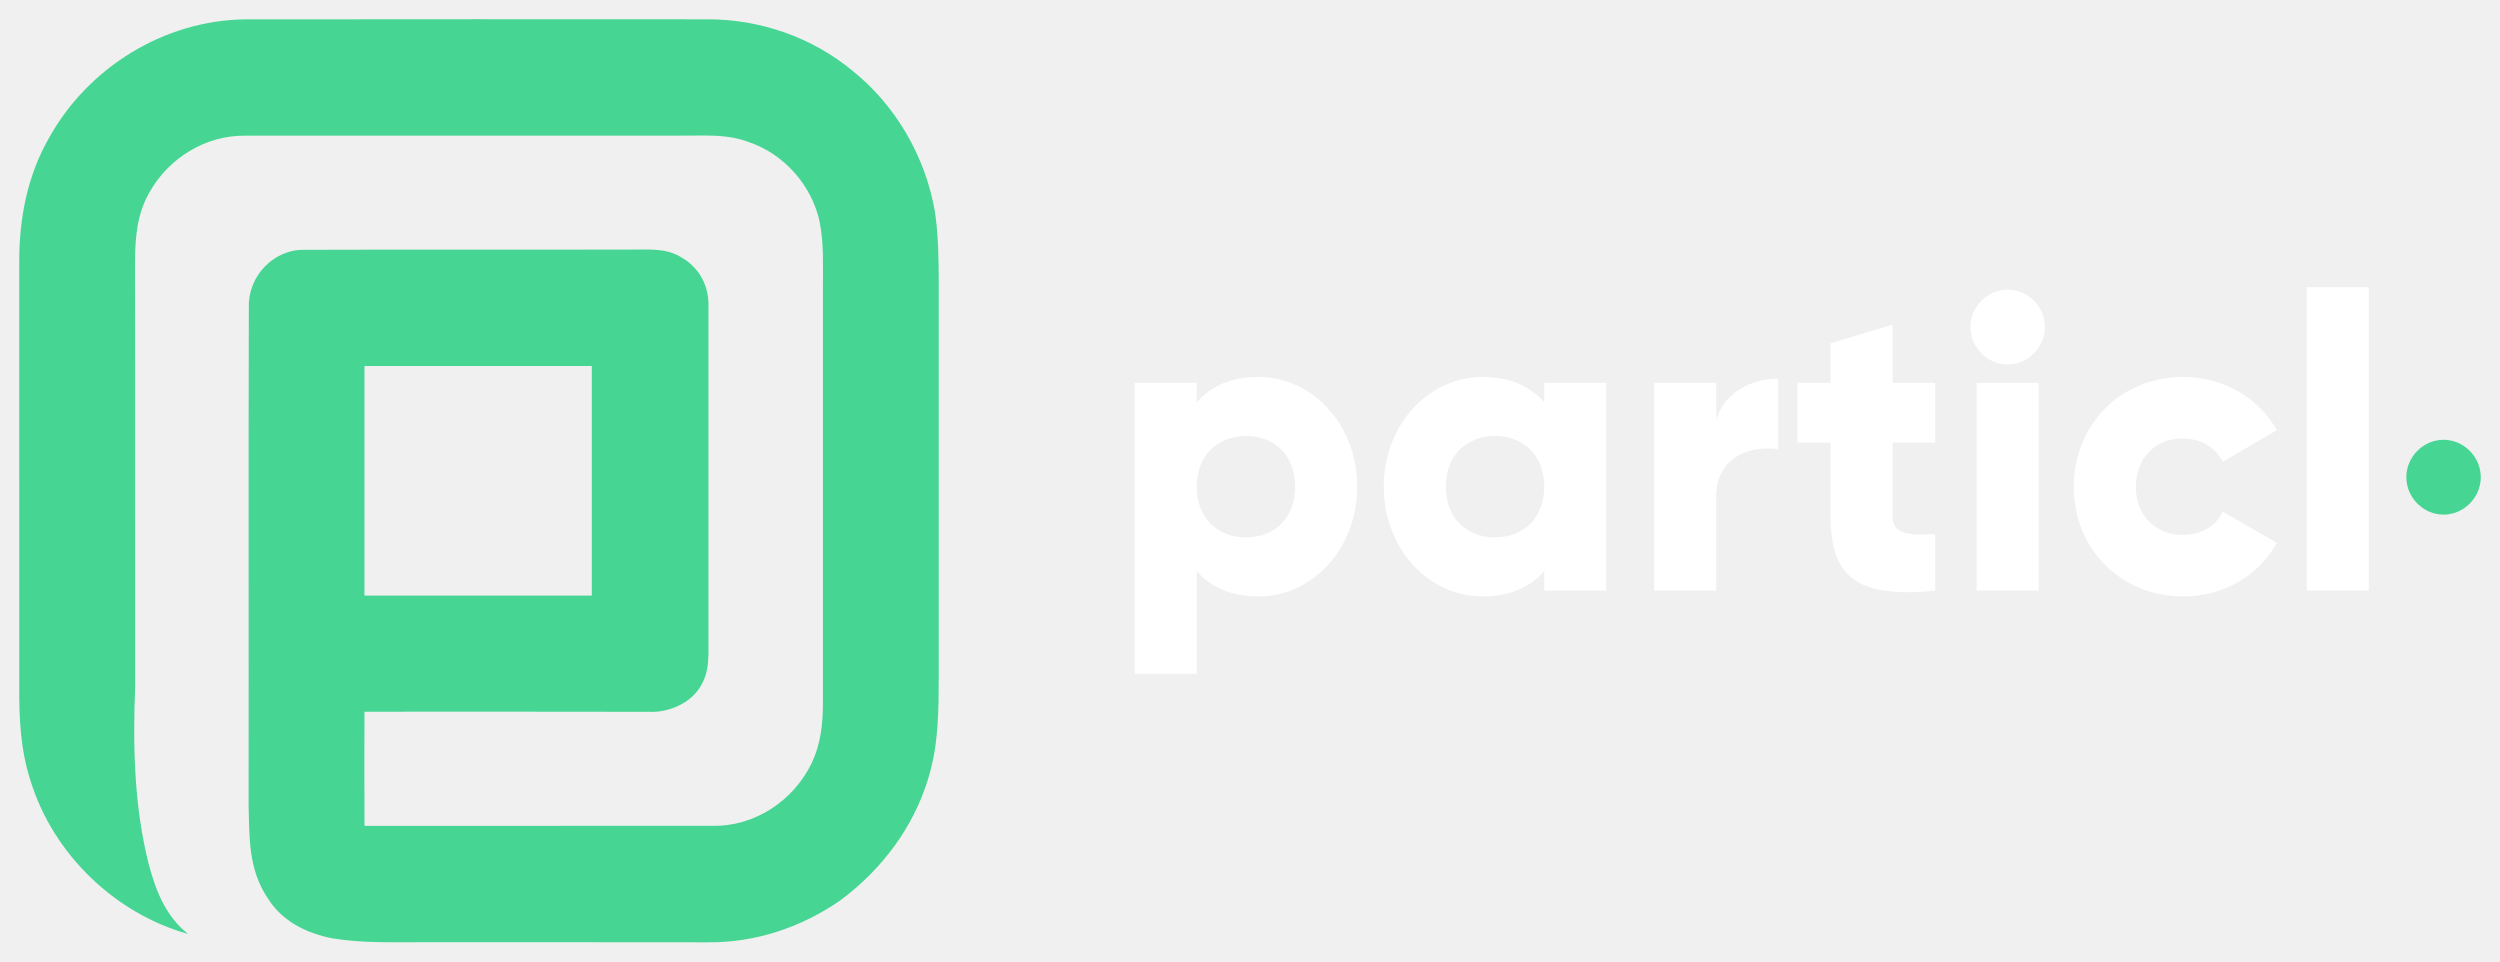
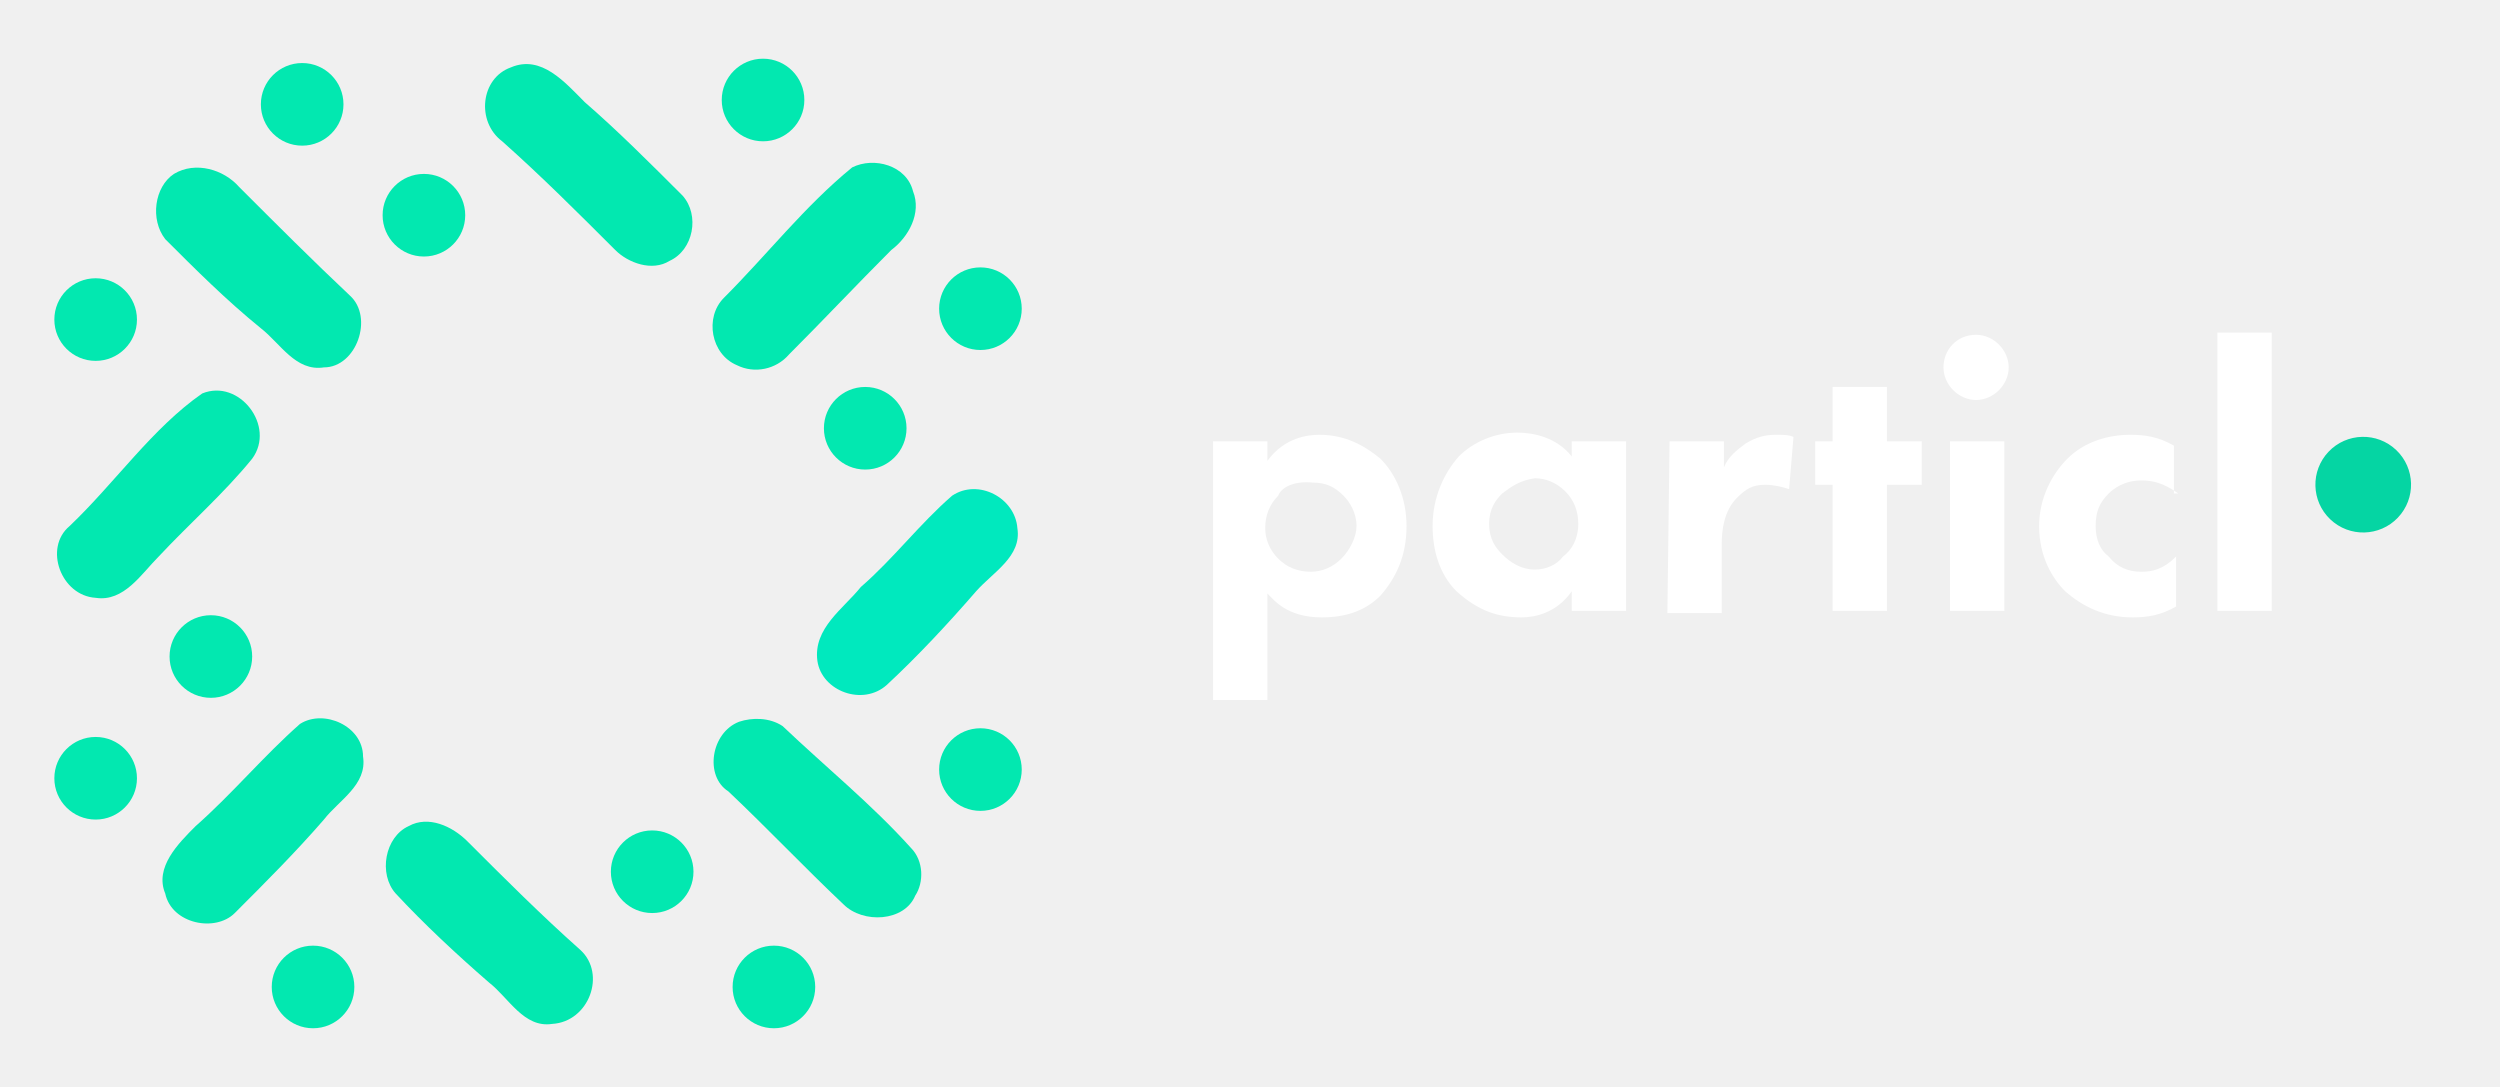
- <svg xmlns="http://www.w3.org/2000/svg" width="130" height="50" viewBox="0 0 130 50" fill="none">
-   <path d="M67.349 25.308C67.349 23.687 66.273 22.671 64.79 22.671C63.306 22.671 62.23 23.687 62.23 25.308C62.23 26.93 63.306 27.946 64.79 27.946C66.273 27.946 67.349 26.93 67.349 25.308ZM70.575 25.308C70.575 28.529 68.252 31.015 65.435 31.015C63.994 31.015 62.94 30.518 62.23 29.697V35.036H59.005V19.904H62.23V20.92C62.94 20.099 63.994 19.602 65.435 19.602C68.252 19.602 70.575 22.088 70.575 25.308Z" fill="white" />
-   <path d="M80.301 25.308C80.301 23.687 79.226 22.671 77.742 22.671C76.258 22.671 75.183 23.687 75.183 25.308C75.183 26.929 76.258 27.945 77.742 27.945C79.226 27.945 80.301 26.929 80.301 25.308ZM83.527 19.904V30.712H80.301V29.696C79.591 30.517 78.537 31.015 77.097 31.015C74.279 31.015 71.957 28.529 71.957 25.308C71.957 22.087 74.279 19.601 77.097 19.601C78.537 19.601 79.591 20.099 80.301 20.92V19.904H83.527Z" fill="white" />
-   <path d="M92.468 19.688V23.363C91.134 23.147 89.242 23.687 89.242 25.827V30.712H86.016V19.904H89.242V21.828C89.672 20.38 91.113 19.688 92.468 19.688Z" fill="white" />
-   <path d="M98.416 23.017V26.843C98.416 27.772 99.212 27.859 100.631 27.772V30.712C96.416 31.145 95.191 29.869 95.191 26.843V23.017H93.47V19.904H95.191V17.851L98.416 16.878V19.904H100.631V23.017H98.416Z" fill="white" />
-   <path d="M102.786 19.904H106.012V30.712H102.786V19.904ZM102.463 17.008C102.463 15.949 103.345 15.062 104.399 15.062C105.453 15.062 106.335 15.949 106.335 17.008C106.335 18.067 105.453 18.953 104.399 18.953C103.345 18.953 102.463 18.067 102.463 17.008Z" fill="white" />
-   <path d="M107.836 25.308C107.836 22.087 110.267 19.601 113.536 19.601C115.622 19.601 117.471 20.704 118.396 22.368L115.579 24.011C115.213 23.255 114.439 22.801 113.492 22.801C112.095 22.801 111.063 23.817 111.063 25.308C111.063 26.8 112.095 27.816 113.492 27.816C114.439 27.816 115.234 27.362 115.579 26.605L118.396 28.227C117.471 29.912 115.643 31.015 113.536 31.015C110.267 31.015 107.836 28.529 107.836 25.308Z" fill="white" />
-   <path d="M119.952 14.933H123.177V30.712H119.952V14.933Z" fill="white" />
-   <path d="M125.129 24.814C125.129 23.755 126.011 22.869 127.065 22.869C128.118 22.869 129 23.755 129 24.814C129 25.874 128.118 26.76 127.065 26.76C126.011 26.76 125.129 25.874 125.129 24.814Z" fill="#46D593" />
-   <path d="M30.774 30.97H18.952V19.032H30.774V30.97ZM48.612 10.991C48.123 8.149 46.568 5.457 44.313 3.667C42.219 1.937 39.537 1.007 36.83 1.004C28.804 1.002 20.771 0.995 12.746 1.007C8.556 1.055 4.598 3.492 2.559 7.154C1.427 9.12 1.002 11.329 1 13.582C1.005 20.93 0.998 28.283 1.002 35.631C0.988 37.34 1.062 38.982 1.594 40.621C2.776 44.42 5.967 47.495 9.777 48.566C8.625 47.643 8.115 46.358 7.741 44.968C6.966 41.92 6.906 38.754 7.03 35.631C7.018 28.281 7.035 20.93 7.021 13.582C7.032 12.317 7.126 11.128 7.769 10.008C8.761 8.223 10.695 7.029 12.746 7.056C20.373 7.051 28.011 7.058 35.638 7.053C36.79 7.056 37.837 6.97 38.938 7.389C40.769 8 42.221 9.647 42.622 11.54C42.849 12.652 42.789 13.886 42.791 15.02V36.59C42.791 37.649 42.675 38.684 42.221 39.653C41.287 41.618 39.265 42.981 37.074 42.941C31.036 42.95 24.992 42.938 18.954 42.946C18.943 40.968 18.945 38.989 18.952 37.009C23.881 37.009 28.807 37.002 33.736 37.014C34.797 37.072 36.017 36.532 36.506 35.55C36.783 35.049 36.828 34.514 36.84 33.956C36.835 27.962 36.838 21.97 36.838 15.976C36.885 14.867 36.351 13.877 35.373 13.349C34.558 12.873 33.685 12.995 32.777 12.978C27.135 12.992 21.487 12.971 15.848 12.99C14.233 12.949 12.889 14.361 12.939 15.976C12.915 24.587 12.939 33.246 12.927 41.862C12.972 43.574 12.917 45.196 13.904 46.677C14.653 47.902 15.919 48.523 17.281 48.794C18.89 49.055 20.43 48.992 22.047 48.995C26.976 48.997 31.902 48.992 36.83 49C39.282 49.021 41.668 48.223 43.681 46.831C45.839 45.232 47.513 43.027 48.283 40.429C48.814 38.672 48.805 36.966 48.814 35.152C48.814 28.281 48.817 21.412 48.814 14.54C48.805 13.361 48.793 12.158 48.612 10.991" fill="#46D593" />
+ <svg xmlns="http://www.w3.org/2000/svg" version="1.1" id="Layer_1" x="0px" y="0px" viewBox="0 0 115 50" style="enable-background:new 0 0 115 50;" xml:space="preserve">
+   <style type="text/css">
+ 	.st0{fill:#FFFFFF;}
+ 	.st1{fill:#05D5A3;}
+ 	.st2{fill:#02E8B0;}
+ 	.st3{fill:#00E9BE;}
+ </style>
+   <g>
+     <path class="st0" d="M58.3,32.2h-2.5V20.3h2.5v0.9c0.8-1.1,1.9-1.2,2.4-1.2c1.4,0,2.3,0.7,2.8,1.1c0.7,0.7,1.2,1.8,1.2,3.1   c0,1.4-0.5,2.4-1.2,3.2c-0.7,0.7-1.6,1-2.7,1c-1.6,0-2.2-0.8-2.5-1.1C58.3,27.3,58.3,32.2,58.3,32.2z M58.8,22.8   c-0.4,0.4-0.6,0.9-0.6,1.5c0,0.5,0.2,1,0.6,1.4c0.4,0.4,0.9,0.6,1.5,0.6c0.5,0,1-0.2,1.4-0.6c0.4-0.4,0.7-1,0.7-1.5   c0-0.6-0.3-1.1-0.6-1.4c-0.4-0.4-0.8-0.6-1.4-0.6C59.4,22.1,58.9,22.5,58.8,22.8z" />
+     <path class="st0" d="M72.3,20.3h2.5v7.8h-2.5v-0.9c-0.7,1-1.7,1.2-2.3,1.2c-1.1,0-2-0.3-3-1.2c-0.8-0.8-1.1-1.9-1.1-3   c0-1.3,0.5-2.4,1.2-3.2c0.7-0.7,1.7-1.1,2.7-1.1c0.7,0,1.8,0.2,2.5,1.1C72.3,21,72.3,20.3,72.3,20.3z M69.1,22.7   c-0.3,0.3-0.6,0.7-0.6,1.4c0,0.7,0.3,1.1,0.6,1.4c0.4,0.4,0.9,0.7,1.5,0.7c0.5,0,1-0.2,1.3-0.6c0.4-0.3,0.7-0.8,0.7-1.5   c0-0.6-0.2-1.1-0.6-1.5S71.1,22,70.6,22C69.9,22.1,69.5,22.4,69.1,22.7z" />
+     <path class="st0" d="M76.8,20.3h2.5v1.2c0.2-0.5,0.6-0.8,1-1.1c0.5-0.3,0.9-0.4,1.4-0.4c0.3,0,0.6,0,0.8,0.1l-0.2,2.4   c-0.3-0.1-0.7-0.2-1.1-0.2c-0.6,0-0.9,0.2-1.3,0.6c-0.6,0.6-0.7,1.5-0.7,2.1v3.2h-2.5L76.8,20.3L76.8,20.3z" />
+     <path class="st0" d="M86.8,22.3v5.8h-2.5v-5.8h-0.8v-2h0.8v-2.5h2.5v2.5h1.6v2H86.8z" />
+     <path class="st0" d="M90.9,15.4c0.8,0,1.5,0.7,1.5,1.5c0,0.8-0.7,1.5-1.5,1.5s-1.5-0.7-1.5-1.5C89.4,16.1,90,15.4,90.9,15.4z    M92.2,20.3v7.8h-2.5v-7.8H92.2z" />
+     <path class="st0" d="M100.2,22.7c-0.7-0.5-1.2-0.6-1.7-0.6c-0.8,0-1.3,0.4-1.5,0.6c-0.4,0.4-0.6,0.8-0.6,1.5c0,0.6,0.2,1.1,0.6,1.4   c0.4,0.5,0.9,0.7,1.5,0.7c0.5,0,1-0.1,1.6-0.7v2.3c-0.7,0.4-1.3,0.5-2,0.5c-1.3,0-2.3-0.5-3.1-1.2c-0.6-0.6-1.2-1.6-1.2-3   c0-1.3,0.6-2.4,1.3-3.1C95.9,20.3,97,20,98,20c0.7,0,1.3,0.1,2,0.5v2.2H100.2z" />
+     <path class="st0" d="M104.5,15.3v12.8H102V15.3H104.5z" />
+   </g>
+   <ellipse transform="matrix(0.6891 -0.7247 0.7247 0.6891 17.6424 85.7028)" class="st1" cx="108.7" cy="22.3" rx="2.2" ry="2.2" />
+   <g>
+     <path class="st2" d="M23.5,3.1c1.4-0.6,2.5,0.7,3.4,1.6C28.4,6,29.9,7.5,31.4,9c0.8,0.9,0.5,2.5-0.6,3c-0.8,0.5-1.9,0.1-2.5-0.5   c-1.7-1.7-3.4-3.4-5.2-5C21.9,5.6,22.1,3.6,23.5,3.1z" />
+     <path class="st2" d="M39.2,7.7c1-0.5,2.5-0.1,2.8,1.1c0.4,1-0.2,2.1-1,2.7c-1.6,1.6-3.1,3.2-4.7,4.8c-0.6,0.7-1.6,0.9-2.4,0.5   c-1.2-0.5-1.5-2.2-0.6-3.1C35.3,11.7,37,9.5,39.2,7.7z" />
+     <path class="st2" d="M8,8c1-0.6,2.3-0.2,3,0.6c1.7,1.7,3.4,3.4,5.1,5c1.1,1,0.3,3.3-1.2,3.3c-1.3,0.2-2-1.1-2.9-1.8   c-1.6-1.3-3-2.7-4.4-4.1C6.9,10.1,7.1,8.6,8,8z" />
+     <path class="st2" d="M9.3,18.1c1.7-0.7,3.4,1.5,2.3,3c-1.3,1.6-2.9,3-4.3,4.5c-0.8,0.8-1.6,2.1-2.9,1.9c-1.6-0.1-2.4-2.3-1.2-3.3   C5.3,22.2,7,19.7,9.3,18.1z" />
+     <path class="st3" d="M43.8,22.8c1.2-0.8,2.9,0.1,3,1.5c0.2,1.3-1.1,2-1.9,2.9c-1.3,1.5-2.7,3-4.1,4.3c-1.1,1-3,0.3-3.2-1.1   c-0.2-1.5,1.2-2.4,2-3.4C41.1,25.7,42.3,24.1,43.8,22.8z" />
+     <path class="st2" d="M13.8,33.3c1.1-0.7,2.9,0.1,2.9,1.5c0.2,1.3-1.1,2-1.8,2.9c-1.3,1.5-2.7,2.9-4.1,4.3c-0.9,0.9-2.9,0.5-3.2-0.9   C7.1,39.9,8.2,38.8,9,38C10.7,36.5,12.1,34.8,13.8,33.3z" />
+     <path class="st2" d="M34,33.2c0.6-0.2,1.4-0.2,2,0.2c2,1.9,4.1,3.6,5.9,5.6c0.6,0.6,0.6,1.6,0.2,2.2c-0.5,1.2-2.4,1.3-3.3,0.4   c-1.8-1.7-3.5-3.5-5.3-5.2C32.4,35.7,32.7,33.7,34,33.2z" />
+     <path class="st2" d="M18.8,38c0.9-0.5,2,0,2.7,0.7c1.7,1.7,3.4,3.4,5.2,5c1.2,1.1,0.4,3.3-1.3,3.4c-1.3,0.2-2-1.2-2.9-1.9   c-1.5-1.3-3-2.7-4.3-4.1C17.4,40.2,17.7,38.5,18.8,38z" />
+     <g>
+       <circle class="st2" cx="13.9" cy="4.8" r="1.9" />
+       <circle class="st2" cx="19.5" cy="9.9" r="1.9" />
+       <circle class="st2" cx="4.4" cy="14.7" r="1.9" />
+       <circle class="st2" cx="35.1" cy="4.6" r="1.9" />
+       <circle class="st2" cx="45.1" cy="14.2" r="1.9" />
+       <circle class="st2" cx="39.8" cy="19.7" r="1.9" />
+       <circle class="st2" cx="45.1" cy="35.4" r="1.9" />
+       <circle class="st2" cx="30" cy="40.1" r="1.9" />
+       <circle class="st2" cx="35.6" cy="45.4" r="1.9" />
+       <circle class="st2" cx="14.4" cy="45.4" r="1.9" />
+       <circle class="st2" cx="9.7" cy="30.2" r="1.9" />
+       <circle class="st2" cx="4.4" cy="35.8" r="1.9" />
+     </g>
+   </g>
</svg>
